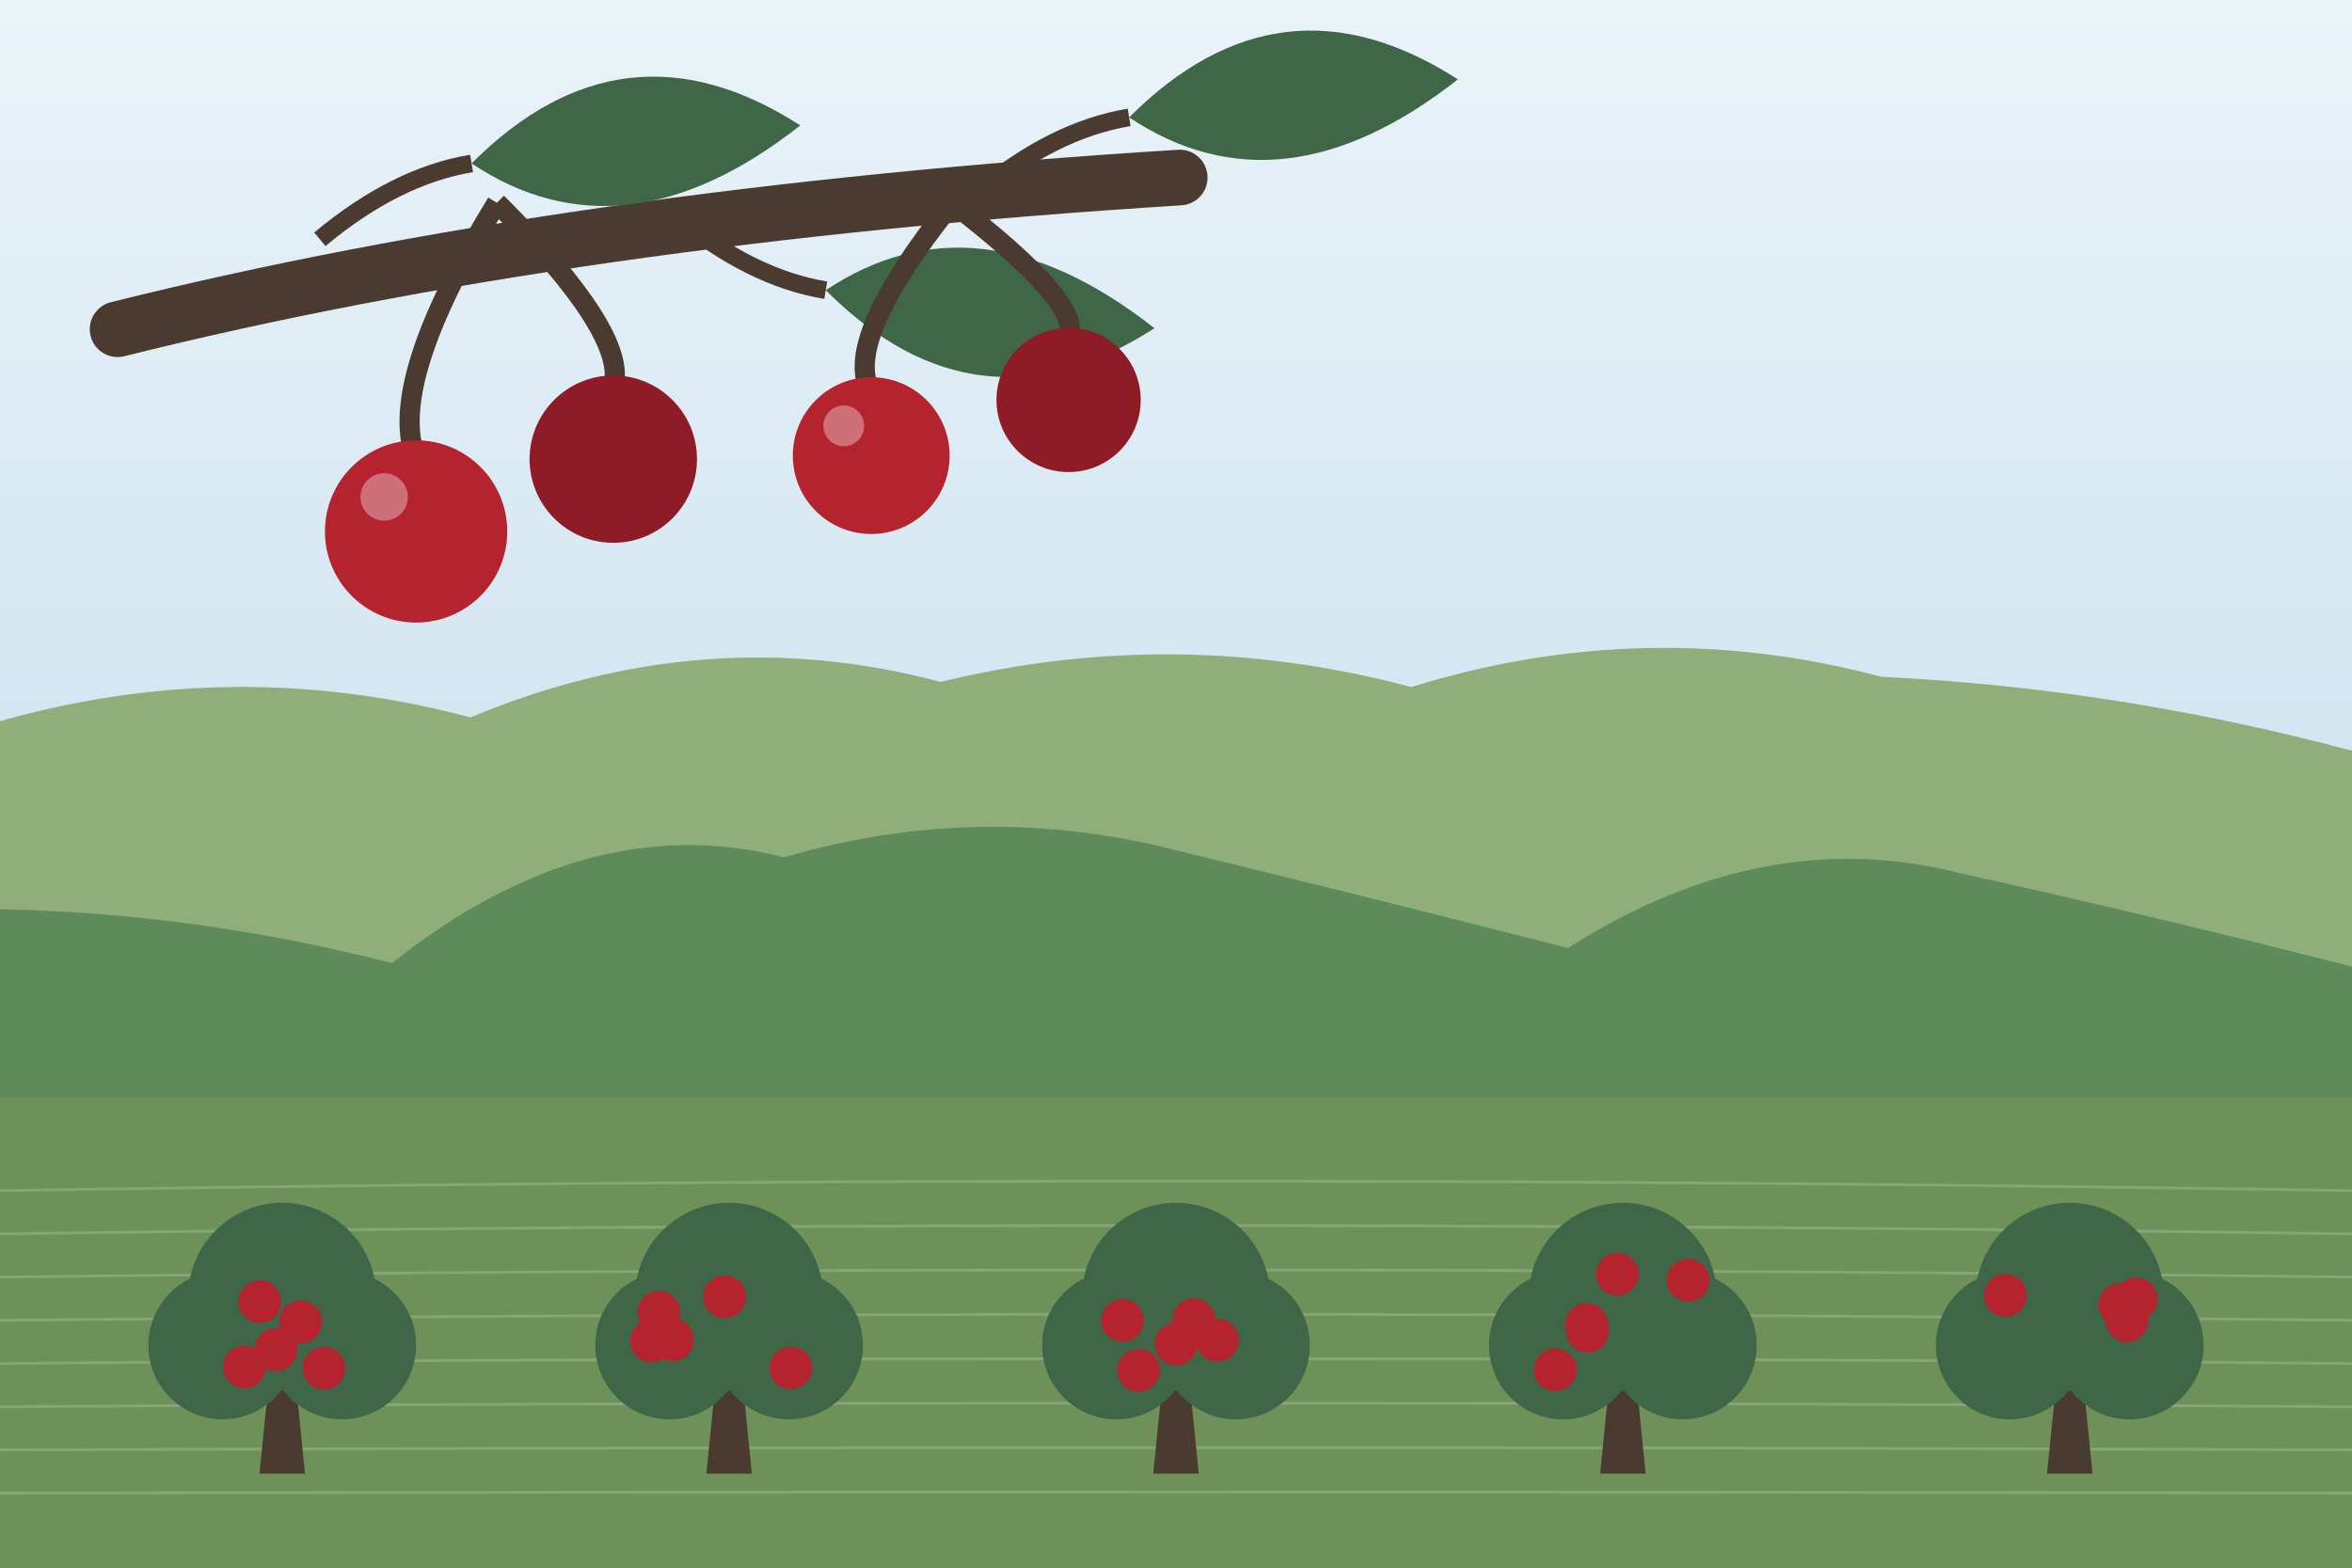
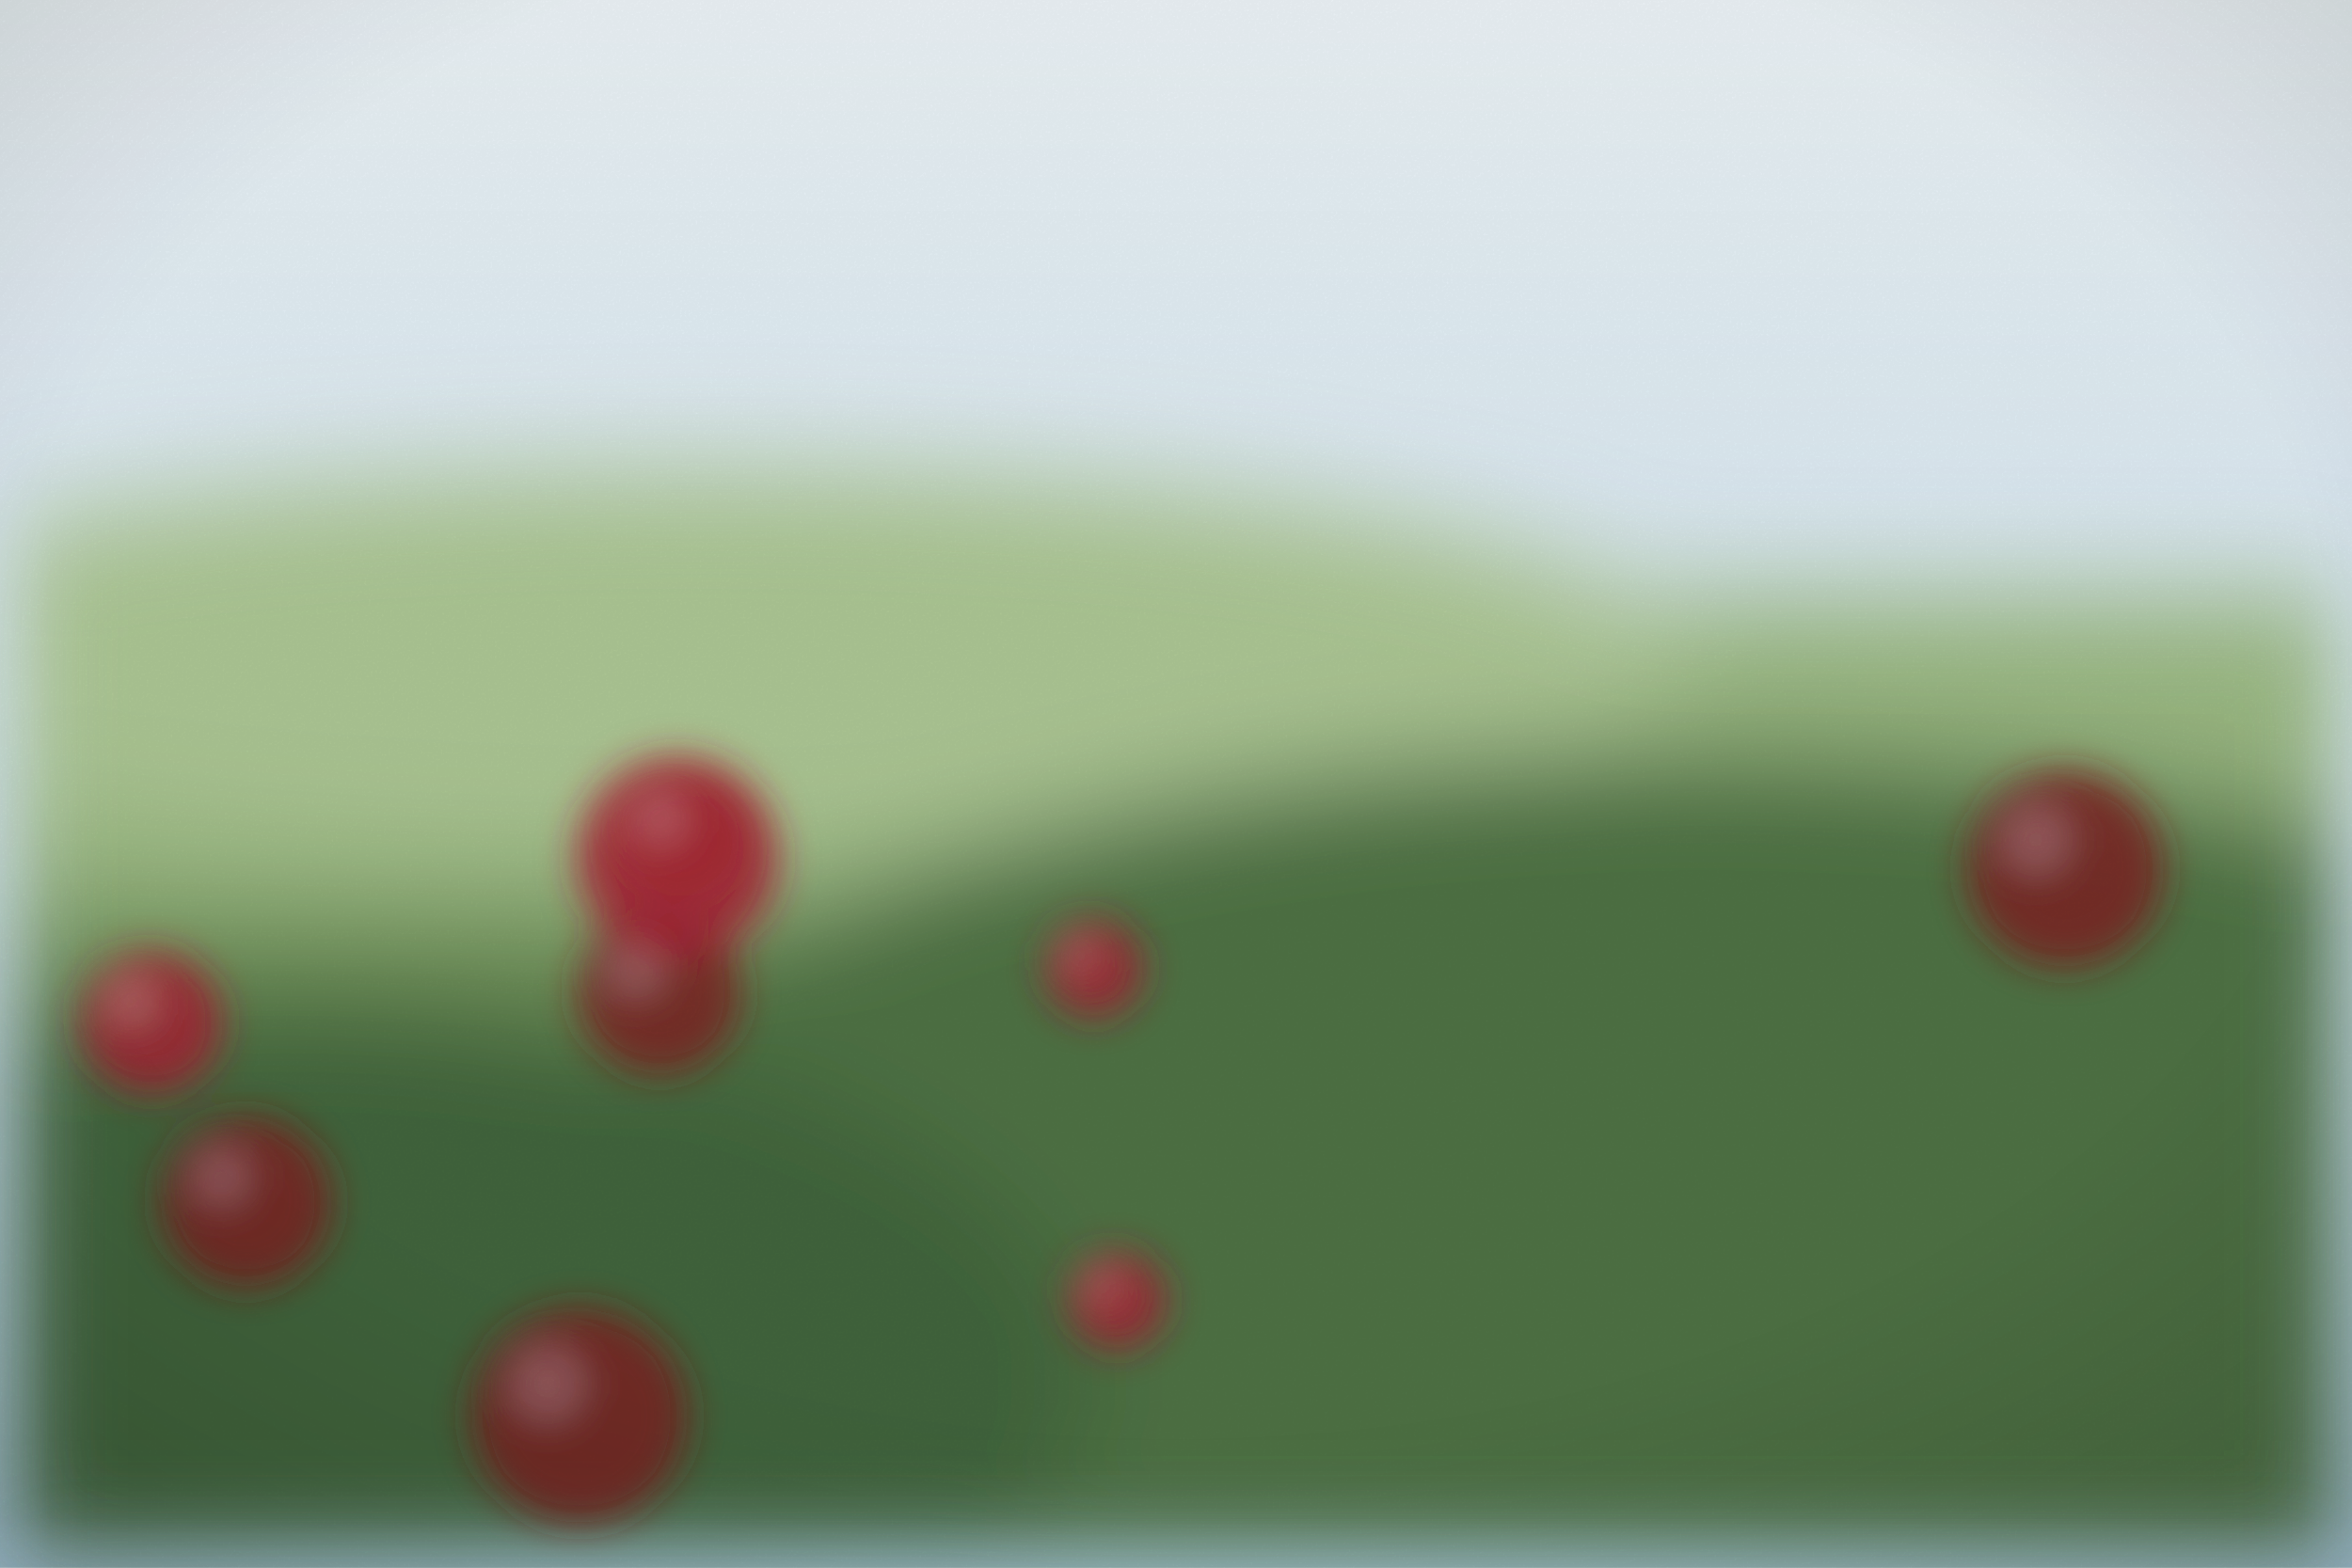
<svg xmlns="http://www.w3.org/2000/svg" viewBox="0 0 1200 800" width="1200" height="800" role="img">
  <defs>
    <linearGradient id="ceu" x1="0" y1="0" x2="0" y2="1">
-       <stop offset="0%" stop-color="#EAF3F8" />
-       <stop offset="55%" stop-color="#CFE4F0" />
-       <stop offset="100%" stop-color="#A9CDE2" />
+       <stop offset="0%" stop-color="#EFF6FA" />
+       <stop offset="55%" stop-color="#D5E8F4" />
+       <stop offset="100%" stop-color="#B4D6EC" />
    </linearGradient>
+     <radialGradient id="vinheta" cx="50%" cy="42%" r="78%">
+       <stop offset="62%" stop-color="#000" stop-opacity="0" />
+       <stop offset="100%" stop-color="#000" stop-opacity="0.16" />
+     </radialGradient>
+     <filter id="desfoque" x="-25%" y="-25%" width="150%" height="150%">
+       <feGaussianBlur stdDeviation="27.2" />
+     </filter>
+     <filter id="medio" x="-30%" y="-30%" width="160%" height="160%">
+       <feGaussianBlur stdDeviation="10.4" />
+     </filter>
+     <filter id="suave" x="-40%" y="-40%" width="180%" height="180%">
+       <feGaussianBlur stdDeviation="9.6" />
+     </filter>
+     <filter id="grao">
+       <feTurbulence type="fractalNoise" baseFrequency="0.9" numOctaves="2" stitchTiles="stitch" />
+       <feColorMatrix type="matrix" values="0 0 0 0 0  0 0 0 0 0  0 0 0 0 0  0.7 0.7 0.7 0 0" />
+     </filter>
  </defs>
  <rect width="1200" height="800" fill="url(#ceu)" />
-   <path d="M0 800 L0 368 Q120 334.1 240 366.1 Q360 316 480 348 Q600 318.6 720 350.6 Q840 313.4 960 345.4 Q1080 351.1 1200 383.1 L1200 800 Z" fill="#8FAE7A" />
-   <path d="M0 800 L0 464 Q100 465.9 200 491.5 Q300 411.9 400 437.5 Q500 408.3 600 433.9 Q700 458.2 800 483.8 Q900 420 1000 445.6 Q1100 467.7 1200 493.3 L1200 800 Z" fill="#5F8A5C" />
-   <rect x="0" y="560" width="1200" height="608" fill="#6E9159" />
-   <path d="M-24 608 Q600 597.4 1224 608" fill="none" stroke="#FFFFFF" stroke-width="1.4" opacity="0.18" />
-   <path d="M-24 630 Q600 620.8 1224 630" fill="none" stroke="#FFFFFF" stroke-width="1.4" opacity="0.18" />
-   <path d="M-24 652 Q600 644.1 1224 652" fill="none" stroke="#FFFFFF" stroke-width="1.4" opacity="0.18" />
-   <path d="M-24 674 Q600 667.4 1224 674" fill="none" stroke="#FFFFFF" stroke-width="1.4" opacity="0.18" />
-   <path d="M-24 696 Q600 690.7 1224 696" fill="none" stroke="#FFFFFF" stroke-width="1.4" opacity="0.18" />
-   <path d="M-24 718 Q600 714 1224 718" fill="none" stroke="#FFFFFF" stroke-width="1.4" opacity="0.18" />
-   <path d="M-24 740 Q600 737.4 1224 740" fill="none" stroke="#FFFFFF" stroke-width="1.4" opacity="0.18" />
-   <path d="M-24 762 Q600 760.7 1224 762" fill="none" stroke="#FFFFFF" stroke-width="1.4" opacity="0.18" />
-   <g>
-     <path d="M132.4 752 L137.5 701.1 L150.5 701.1 L155.6 752 Z" fill="#4B3A2F" />
-     <circle cx="113.5" cy="686.5" r="37.8" fill="#3E6647" />
-     <circle cx="144" cy="661.8" r="48" fill="#3E6647" />
-     <circle cx="174.5" cy="686.5" r="37.8" fill="#3E6647" />
-     <circle cx="132.5" cy="664.2" r="10.9" fill="#B4232E" />
-     <circle cx="124.7" cy="697.6" r="10.9" fill="#B4232E" />
-     <circle cx="165.3" cy="698.2" r="10.9" fill="#B4232E" />
-     <circle cx="140.8" cy="688.7" r="10.9" fill="#B4232E" />
-     <circle cx="153.4" cy="674.6" r="10.9" fill="#B4232E" />
+   <g filter="url(#desfoque)">
+     <rect x="-120" y="304" width="1440" height="600" fill="#9DBB84" opacity="1" />
+     <ellipse cx="360" cy="336" rx="504" ry="96" fill="#AFC996" opacity="1" />
+     <rect x="-120" y="464" width="1440" height="440" fill="#6E9159" opacity="1" />
+     <ellipse cx="864" cy="624" rx="600" ry="240" fill="#4F7345" opacity="1" />
+     <ellipse cx="144" cy="704" rx="408" ry="192" fill="#42663C" opacity="1" />
  </g>
-   <g>
-     <path d="M360.4 752 L365.5 701.1 L378.5 701.1 L383.6 752 Z" fill="#4B3A2F" />
-     <circle cx="341.5" cy="686.5" r="37.8" fill="#3E6647" />
-     <circle cx="372" cy="661.8" r="48" fill="#3E6647" />
-     <circle cx="402.5" cy="686.5" r="37.8" fill="#3E6647" />
-     <circle cx="336.1" cy="669.7" r="10.9" fill="#B4232E" />
-     <circle cx="343.1" cy="683.7" r="10.9" fill="#B4232E" />
-     <circle cx="332.4" cy="684.3" r="10.9" fill="#B4232E" />
-     <circle cx="403.5" cy="698.1" r="10.9" fill="#B4232E" />
-     <circle cx="369.7" cy="661.7" r="10.9" fill="#B4232E" />
+   <g filter="url(#suave)">
+     <circle cx="336.5" cy="506.6" r="41.4" fill="#7E1B24" opacity="0.85" />
+     <circle cx="324.1" cy="494.1" r="14.5" fill="#FFFFFF" opacity="0.24" />
+     <circle cx="1053.6" cy="443.4" r="49.9" fill="#7E1B24" opacity="0.85" />
+     <circle cx="1038.7" cy="428.4" r="17.5" fill="#FFFFFF" opacity="0.24" />
+     <circle cx="295.7" cy="722.5" r="54.7" fill="#7E1B24" opacity="0.85" />
+     <circle cx="279.2" cy="706.1" r="19.2" fill="#FFFFFF" opacity="0.24" />
+     <circle cx="345.6" cy="437.8" r="51.4" fill="#A62531" opacity="0.85" />
+     <circle cx="330.2" cy="422.4" r="18" fill="#FFFFFF" opacity="0.24" />
+     <circle cx="558.1" cy="494.2" r="24.7" fill="#A62531" opacity="0.85" />
+     <circle cx="550.8" cy="486.8" r="8.6" fill="#FFFFFF" opacity="0.24" />
+     <circle cx="125.6" cy="613.4" r="43.2" fill="#7E1B24" opacity="0.85" />
+     <circle cx="112.6" cy="600.4" r="15.1" fill="#FFFFFF" opacity="0.24" />
+     <circle cx="77.3" cy="521.7" r="36" fill="#A62531" opacity="0.85" />
+     <circle cx="66.5" cy="510.8" r="12.6" fill="#FFFFFF" opacity="0.24" />
+     <circle cx="569.9" cy="663.5" r="24.7" fill="#A62531" opacity="0.85" />
+     <circle cx="562.5" cy="656.1" r="8.7" fill="#FFFFFF" opacity="0.24" />
+     <circle cx="347.9" cy="427.3" r="34.3" fill="#A62531" opacity="0.85" />
+     <circle cx="337.6" cy="417" r="12" fill="#FFFFFF" opacity="0.24" />
  </g>
-   <g>
-     <path d="M588.4 752 L593.5 701.1 L606.5 701.1 L611.6 752 Z" fill="#4B3A2F" />
-     <circle cx="569.5" cy="686.5" r="37.8" fill="#3E6647" />
-     <circle cx="600" cy="661.8" r="48" fill="#3E6647" />
-     <circle cx="630.5" cy="686.5" r="37.8" fill="#3E6647" />
-     <circle cx="600" cy="685.9" r="10.9" fill="#B4232E" />
-     <circle cx="580.9" cy="699.3" r="10.9" fill="#B4232E" />
-     <circle cx="621.1" cy="683.9" r="10.9" fill="#B4232E" />
-     <circle cx="572.7" cy="673.8" r="10.9" fill="#B4232E" />
-     <circle cx="609.1" cy="673.5" r="10.9" fill="#B4232E" />
-   </g>
-   <g>
-     <path d="M816.4 752 L821.5 701.1 L834.5 701.1 L839.6 752 Z" fill="#4B3A2F" />
-     <circle cx="797.5" cy="686.5" r="37.8" fill="#3E6647" />
-     <circle cx="828" cy="661.8" r="48" fill="#3E6647" />
-     <circle cx="858.5" cy="686.5" r="37.8" fill="#3E6647" />
-     <circle cx="793.5" cy="699" r="10.9" fill="#B4232E" />
-     <circle cx="825.2" cy="650.2" r="10.9" fill="#B4232E" />
-     <circle cx="809.5" cy="675.8" r="10.9" fill="#B4232E" />
-     <circle cx="861.3" cy="653.3" r="10.9" fill="#B4232E" />
-     <circle cx="809.9" cy="679.3" r="10.9" fill="#B4232E" />
-   </g>
-   <g>
-     <path d="M1044.4 752 L1049.5 701.1 L1062.5 701.1 L1067.6 752 Z" fill="#4B3A2F" />
-     <circle cx="1025.5" cy="686.5" r="37.8" fill="#3E6647" />
-     <circle cx="1056" cy="661.8" r="48" fill="#3E6647" />
-     <circle cx="1086.5" cy="686.5" r="37.8" fill="#3E6647" />
-     <circle cx="1089.9" cy="662.9" r="10.9" fill="#B4232E" />
-     <circle cx="1023.1" cy="661" r="10.9" fill="#B4232E" />
-     <circle cx="1081.6" cy="665.8" r="10.9" fill="#B4232E" />
-     <circle cx="1085.2" cy="673.9" r="10.9" fill="#B4232E" />
-     <circle cx="1084.2" cy="669.8" r="10.9" fill="#B4232E" />
-   </g>
-   <g>
-     <path d="M60 168 C214.8 129.3 395.5 103.5 601.9 90.6" stroke="#4B3A2F" stroke-width="28.4" stroke-linecap="round" fill="none" />
-     <path d="M163.2 122.1 q38.7 -32.3 77.4 -38.7" stroke="#4B3A2F" stroke-width="9" fill="none" />
-     <path d="M240.6 83.4 q77.4 51.6 167.7 -19.4 q-90.3 -58.1 -167.7 19.4 Z" fill="#3E6647" />
-     <path d="M343.9 109.4 q38.7 32.3 77.4 38.7" stroke="#4B3A2F" stroke-width="9" fill="none" />
-     <path d="M421.3 148.1 q77.4 -51.6 167.7 19.4 q-90.3 58.1 -167.7 -19.4 Z" fill="#3E6647" />
-     <path d="M498.7 98.6 q38.7 -32.3 77.4 -38.7" stroke="#4B3A2F" stroke-width="9" fill="none" />
-     <path d="M576.1 59.9 q77.4 51.6 167.7 -19.4 q-90.3 -58.1 -167.7 19.4 Z" fill="#3E6647" />
-     <path d="M253.5 103.5 Q196.8 195.7 212.3 234.1" stroke="#4B3A2F" stroke-width="10.3" fill="none" />
-     <path d="M253.5 103.5 Q320.6 170.6 312.9 197.2" stroke="#4B3A2F" stroke-width="10.3" fill="none" />
-     <circle cx="212.3" cy="271.2" r="46.5" fill="#B4232E" />
-     <circle cx="312.9" cy="234.3" r="42.7" fill="#8E1B26" />
-     <circle cx="196" cy="253.6" r="12.1" fill="#FFFFFF" opacity="0.35" />
-     <path d="M485.8 103.5 Q429 174.5 444.5 200.5" stroke="#4B3A2F" stroke-width="10.3" fill="none" />
-     <path d="M485.8 103.5 Q552.9 155.1 545.2 172.1" stroke="#4B3A2F" stroke-width="10.3" fill="none" />
-     <circle cx="444.5" cy="232.5" r="40" fill="#B4232E" />
-     <circle cx="545.2" cy="204.1" r="36.8" fill="#8E1B26" />
-     <circle cx="430.5" cy="217.3" r="10.4" fill="#FFFFFF" opacity="0.35" />
-   </g>
+   <rect width="1200" height="800" fill="url(#vinheta)" />
+   <rect width="1200" height="800" filter="url(#grao)" opacity="0.055" />
</svg>
